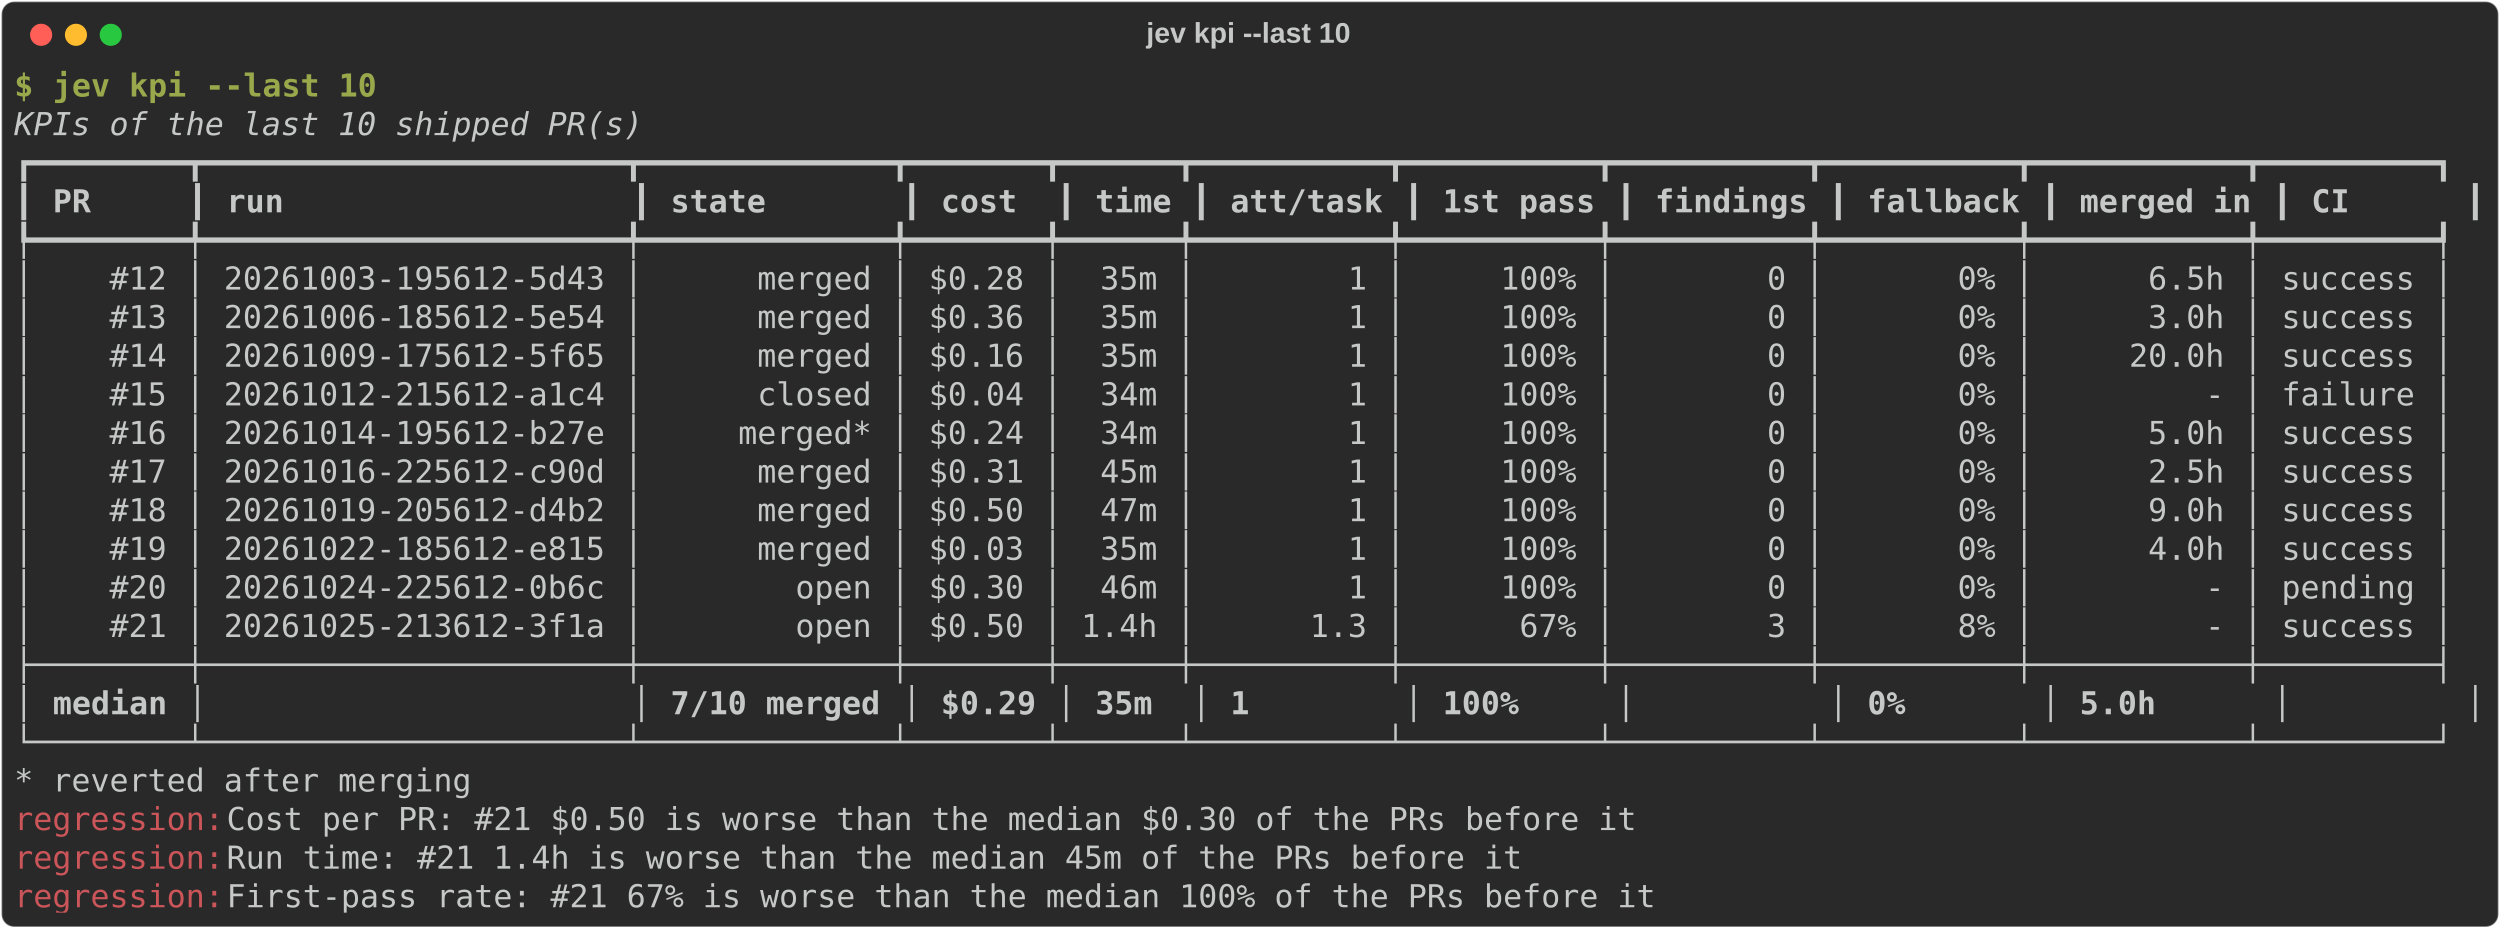
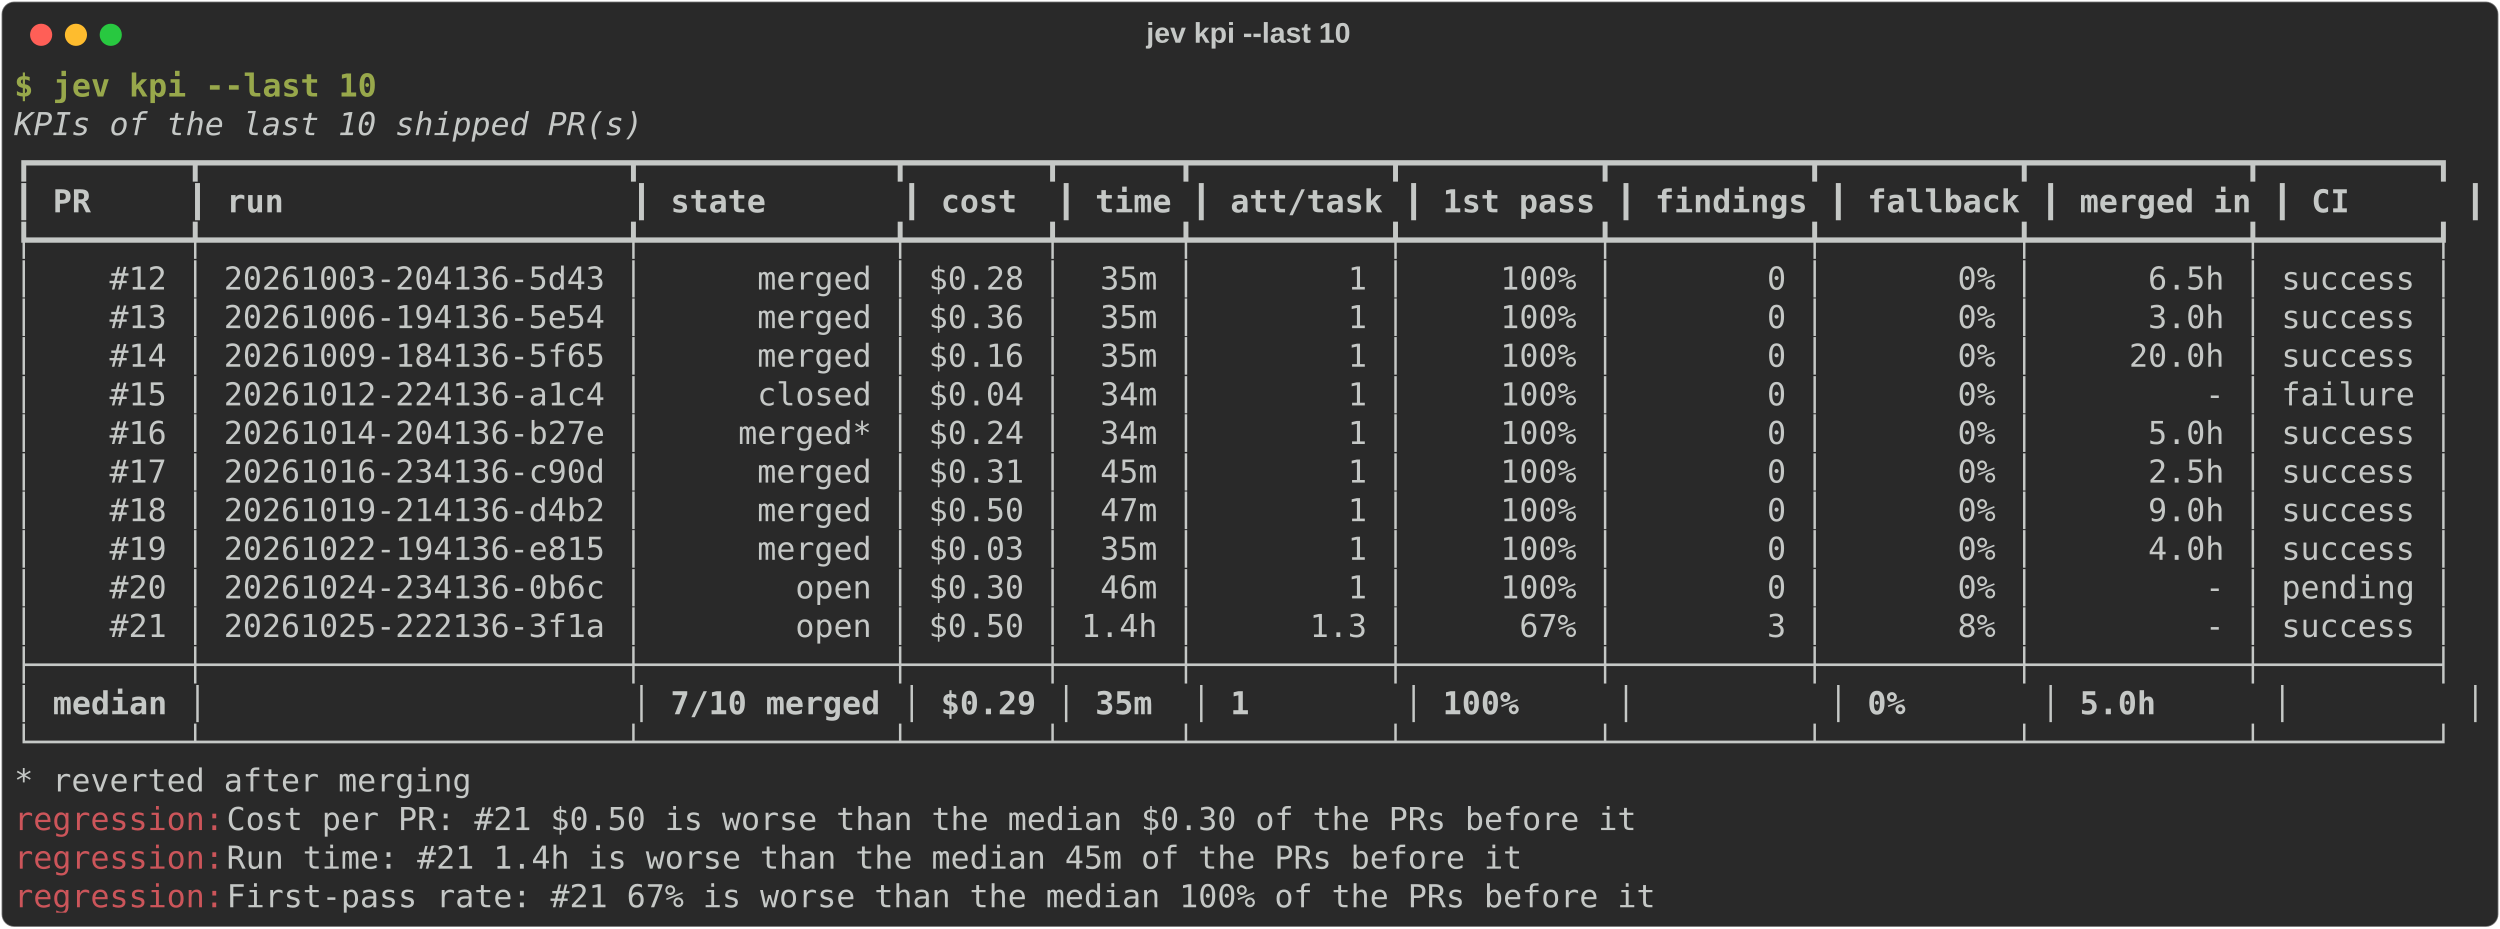
<svg xmlns="http://www.w3.org/2000/svg" class="rich-terminal" viewBox="0 0 1580 586.8">
  <style>

    @font-face {
        font-family: "Fira Code";
        src: local("FiraCode-Regular"),
                url("https://cdnjs.cloudflare.com/ajax/libs/firacode/6.2.0/woff2/FiraCode-Regular.woff2") format("woff2"),
                url("https://cdnjs.cloudflare.com/ajax/libs/firacode/6.2.0/woff/FiraCode-Regular.woff") format("woff");
        font-style: normal;
        font-weight: 400;
    }
    @font-face {
        font-family: "Fira Code";
        src: local("FiraCode-Bold"),
                url("https://cdnjs.cloudflare.com/ajax/libs/firacode/6.2.0/woff2/FiraCode-Bold.woff2") format("woff2"),
                url("https://cdnjs.cloudflare.com/ajax/libs/firacode/6.2.0/woff/FiraCode-Bold.woff") format("woff");
        font-style: bold;
        font-weight: 700;
    }

-     .terminal-2393133298-matrix {
+     .terminal-82202858-matrix {
        font-family: Fira Code, monospace;
        font-size: 20px;
        line-height: 24.4px;
        font-variant-east-asian: full-width;
    }

-     .terminal-2393133298-title {
+     .terminal-82202858-title {
        font-size: 18px;
        font-weight: bold;
        font-family: arial;
    }

-     .terminal-2393133298-r1 { fill: #98a84b;font-weight: bold }
- .terminal-2393133298-r2 { fill: #c5c8c6 }
- .terminal-2393133298-r3 { fill: #c5c8c6;font-style: italic; }
- .terminal-2393133298-r4 { fill: #c5c8c6;font-weight: bold }
- .terminal-2393133298-r5 { fill: #cc555a }
+     .terminal-82202858-r1 { fill: #98a84b;font-weight: bold }
+ .terminal-82202858-r2 { fill: #c5c8c6 }
+ .terminal-82202858-r3 { fill: #c5c8c6;font-style: italic; }
+ .terminal-82202858-r4 { fill: #c5c8c6;font-weight: bold }
+ .terminal-82202858-r5 { fill: #cc555a }
    </style>
  <defs>
-     <clipPath id="terminal-2393133298-clip-terminal">
+     <clipPath id="terminal-82202858-clip-terminal">
      <rect x="0" y="0" width="1560.6" height="535.8" />
    </clipPath>
-     <clipPath id="terminal-2393133298-line-0">
+     <clipPath id="terminal-82202858-line-0">
      <rect x="0" y="1.5" width="1561.6" height="24.65" />
    </clipPath>
-     <clipPath id="terminal-2393133298-line-1">
+     <clipPath id="terminal-82202858-line-1">
      <rect x="0" y="25.9" width="1561.6" height="24.65" />
    </clipPath>
-     <clipPath id="terminal-2393133298-line-2">
+     <clipPath id="terminal-82202858-line-2">
      <rect x="0" y="50.3" width="1561.6" height="24.65" />
    </clipPath>
-     <clipPath id="terminal-2393133298-line-3">
+     <clipPath id="terminal-82202858-line-3">
      <rect x="0" y="74.7" width="1561.6" height="24.65" />
    </clipPath>
-     <clipPath id="terminal-2393133298-line-4">
+     <clipPath id="terminal-82202858-line-4">
      <rect x="0" y="99.1" width="1561.6" height="24.65" />
    </clipPath>
-     <clipPath id="terminal-2393133298-line-5">
+     <clipPath id="terminal-82202858-line-5">
      <rect x="0" y="123.5" width="1561.6" height="24.65" />
    </clipPath>
-     <clipPath id="terminal-2393133298-line-6">
+     <clipPath id="terminal-82202858-line-6">
      <rect x="0" y="147.9" width="1561.6" height="24.65" />
    </clipPath>
-     <clipPath id="terminal-2393133298-line-7">
+     <clipPath id="terminal-82202858-line-7">
      <rect x="0" y="172.3" width="1561.6" height="24.65" />
    </clipPath>
-     <clipPath id="terminal-2393133298-line-8">
+     <clipPath id="terminal-82202858-line-8">
      <rect x="0" y="196.7" width="1561.6" height="24.65" />
    </clipPath>
-     <clipPath id="terminal-2393133298-line-9">
+     <clipPath id="terminal-82202858-line-9">
      <rect x="0" y="221.1" width="1561.6" height="24.65" />
    </clipPath>
-     <clipPath id="terminal-2393133298-line-10">
+     <clipPath id="terminal-82202858-line-10">
      <rect x="0" y="245.5" width="1561.6" height="24.65" />
    </clipPath>
-     <clipPath id="terminal-2393133298-line-11">
+     <clipPath id="terminal-82202858-line-11">
      <rect x="0" y="269.9" width="1561.6" height="24.65" />
    </clipPath>
-     <clipPath id="terminal-2393133298-line-12">
+     <clipPath id="terminal-82202858-line-12">
      <rect x="0" y="294.3" width="1561.6" height="24.65" />
    </clipPath>
-     <clipPath id="terminal-2393133298-line-13">
+     <clipPath id="terminal-82202858-line-13">
      <rect x="0" y="318.7" width="1561.6" height="24.65" />
    </clipPath>
-     <clipPath id="terminal-2393133298-line-14">
+     <clipPath id="terminal-82202858-line-14">
      <rect x="0" y="343.1" width="1561.6" height="24.65" />
    </clipPath>
-     <clipPath id="terminal-2393133298-line-15">
+     <clipPath id="terminal-82202858-line-15">
      <rect x="0" y="367.5" width="1561.6" height="24.65" />
    </clipPath>
-     <clipPath id="terminal-2393133298-line-16">
+     <clipPath id="terminal-82202858-line-16">
      <rect x="0" y="391.9" width="1561.6" height="24.65" />
    </clipPath>
-     <clipPath id="terminal-2393133298-line-17">
+     <clipPath id="terminal-82202858-line-17">
      <rect x="0" y="416.3" width="1561.6" height="24.65" />
    </clipPath>
-     <clipPath id="terminal-2393133298-line-18">
+     <clipPath id="terminal-82202858-line-18">
      <rect x="0" y="440.7" width="1561.6" height="24.65" />
    </clipPath>
-     <clipPath id="terminal-2393133298-line-19">
+     <clipPath id="terminal-82202858-line-19">
      <rect x="0" y="465.1" width="1561.6" height="24.65" />
    </clipPath>
-     <clipPath id="terminal-2393133298-line-20">
+     <clipPath id="terminal-82202858-line-20">
      <rect x="0" y="489.5" width="1561.6" height="24.65" />
    </clipPath>
  </defs>
  <rect fill="#292929" stroke="rgba(255,255,255,0.35)" stroke-width="1" x="1" y="1" width="1578" height="584.8" rx="8" />
-   <text class="terminal-2393133298-title" fill="#c5c8c6" text-anchor="middle" x="789" y="27">jev kpi --last 10</text>
+   <text class="terminal-82202858-title" fill="#c5c8c6" text-anchor="middle" x="789" y="27">jev kpi --last 10</text>
  <g transform="translate(26,22)">
    <circle cx="0" cy="0" r="7" fill="#ff5f57" />
    <circle cx="22" cy="0" r="7" fill="#febc2e" />
    <circle cx="44" cy="0" r="7" fill="#28c840" />
  </g>
-   <g transform="translate(9, 41)" clip-path="url(#terminal-2393133298-clip-terminal)">
-     <g class="terminal-2393133298-matrix">
-       <text class="terminal-2393133298-r1" x="0" y="20" textLength="24.4" clip-path="url(#terminal-2393133298-line-0)">$ </text>
-       <text class="terminal-2393133298-r1" x="24.4" y="20" textLength="207.4" clip-path="url(#terminal-2393133298-line-0)">jev kpi --last 10</text>
-       <text class="terminal-2393133298-r2" x="1561.6" y="20" textLength="12.2" clip-path="url(#terminal-2393133298-line-0)">
- </text>
-       <text class="terminal-2393133298-r3" x="0" y="44.4" textLength="1561.6" clip-path="url(#terminal-2393133298-line-1)">                                               KPIs of the last 10 shipped PR(s)                                                </text>
-       <text class="terminal-2393133298-r2" x="1561.6" y="44.4" textLength="12.2" clip-path="url(#terminal-2393133298-line-1)">
- </text>
-       <text class="terminal-2393133298-r2" x="0" y="68.8" textLength="1561.6" clip-path="url(#terminal-2393133298-line-2)">┏━━━━━━━━┳━━━━━━━━━━━━━━━━━━━━━━┳━━━━━━━━━━━━━┳━━━━━━━┳━━━━━━┳━━━━━━━━━━┳━━━━━━━━━━┳━━━━━━━━━━┳━━━━━━━━━━┳━━━━━━━━━━━┳━━━━━━━━━┓</text>
-       <text class="terminal-2393133298-r2" x="1561.6" y="68.8" textLength="12.2" clip-path="url(#terminal-2393133298-line-2)">
- </text>
-       <text class="terminal-2393133298-r2" x="0" y="93.2" textLength="12.2" clip-path="url(#terminal-2393133298-line-3)">┃</text>
-       <text class="terminal-2393133298-r4" x="24.4" y="93.2" textLength="73.2" clip-path="url(#terminal-2393133298-line-3)">    PR</text>
-       <text class="terminal-2393133298-r2" x="109.8" y="93.2" textLength="12.2" clip-path="url(#terminal-2393133298-line-3)">┃</text>
-       <text class="terminal-2393133298-r4" x="134.2" y="93.2" textLength="244" clip-path="url(#terminal-2393133298-line-3)">run                 </text>
-       <text class="terminal-2393133298-r2" x="390.4" y="93.2" textLength="12.2" clip-path="url(#terminal-2393133298-line-3)">┃</text>
-       <text class="terminal-2393133298-r4" x="414.8" y="93.2" textLength="134.2" clip-path="url(#terminal-2393133298-line-3)">      state</text>
-       <text class="terminal-2393133298-r2" x="561.2" y="93.2" textLength="12.2" clip-path="url(#terminal-2393133298-line-3)">┃</text>
-       <text class="terminal-2393133298-r4" x="585.6" y="93.2" textLength="61" clip-path="url(#terminal-2393133298-line-3)"> cost</text>
-       <text class="terminal-2393133298-r2" x="658.8" y="93.2" textLength="12.2" clip-path="url(#terminal-2393133298-line-3)">┃</text>
-       <text class="terminal-2393133298-r4" x="683.2" y="93.2" textLength="48.8" clip-path="url(#terminal-2393133298-line-3)">time</text>
-       <text class="terminal-2393133298-r2" x="744.2" y="93.2" textLength="12.2" clip-path="url(#terminal-2393133298-line-3)">┃</text>
-       <text class="terminal-2393133298-r4" x="768.6" y="93.2" textLength="97.6" clip-path="url(#terminal-2393133298-line-3)">att/task</text>
-       <text class="terminal-2393133298-r2" x="878.4" y="93.2" textLength="12.2" clip-path="url(#terminal-2393133298-line-3)">┃</text>
-       <text class="terminal-2393133298-r4" x="902.8" y="93.2" textLength="97.6" clip-path="url(#terminal-2393133298-line-3)">1st pass</text>
-       <text class="terminal-2393133298-r2" x="1012.6" y="93.2" textLength="12.2" clip-path="url(#terminal-2393133298-line-3)">┃</text>
-       <text class="terminal-2393133298-r4" x="1037" y="93.2" textLength="97.6" clip-path="url(#terminal-2393133298-line-3)">findings</text>
-       <text class="terminal-2393133298-r2" x="1146.8" y="93.2" textLength="12.2" clip-path="url(#terminal-2393133298-line-3)">┃</text>
-       <text class="terminal-2393133298-r4" x="1171.2" y="93.2" textLength="97.6" clip-path="url(#terminal-2393133298-line-3)">fallback</text>
-       <text class="terminal-2393133298-r2" x="1281" y="93.2" textLength="12.2" clip-path="url(#terminal-2393133298-line-3)">┃</text>
-       <text class="terminal-2393133298-r4" x="1305.4" y="93.2" textLength="109.8" clip-path="url(#terminal-2393133298-line-3)">merged in</text>
-       <text class="terminal-2393133298-r2" x="1427.4" y="93.2" textLength="12.2" clip-path="url(#terminal-2393133298-line-3)">┃</text>
-       <text class="terminal-2393133298-r4" x="1451.8" y="93.2" textLength="85.4" clip-path="url(#terminal-2393133298-line-3)">     CI</text>
-       <text class="terminal-2393133298-r2" x="1549.4" y="93.2" textLength="12.2" clip-path="url(#terminal-2393133298-line-3)">┃</text>
-       <text class="terminal-2393133298-r2" x="1561.6" y="93.2" textLength="12.2" clip-path="url(#terminal-2393133298-line-3)">
- </text>
-       <text class="terminal-2393133298-r2" x="0" y="117.6" textLength="1561.6" clip-path="url(#terminal-2393133298-line-4)">┡━━━━━━━━╇━━━━━━━━━━━━━━━━━━━━━━╇━━━━━━━━━━━━━╇━━━━━━━╇━━━━━━╇━━━━━━━━━━╇━━━━━━━━━━╇━━━━━━━━━━╇━━━━━━━━━━╇━━━━━━━━━━━╇━━━━━━━━━┩</text>
-       <text class="terminal-2393133298-r2" x="1561.6" y="117.6" textLength="12.2" clip-path="url(#terminal-2393133298-line-4)">
- </text>
-       <text class="terminal-2393133298-r2" x="0" y="142" textLength="1561.6" clip-path="url(#terminal-2393133298-line-5)">│    #12 │ 20261003-195612-5d43 │      merged │ $0.28 │  35m │        1 │     100% │        0 │       0% │      6.5h │ success │</text>
-       <text class="terminal-2393133298-r2" x="1561.6" y="142" textLength="12.2" clip-path="url(#terminal-2393133298-line-5)">
- </text>
-       <text class="terminal-2393133298-r2" x="0" y="166.4" textLength="1561.6" clip-path="url(#terminal-2393133298-line-6)">│    #13 │ 20261006-185612-5e54 │      merged │ $0.36 │  35m │        1 │     100% │        0 │       0% │      3.0h │ success │</text>
-       <text class="terminal-2393133298-r2" x="1561.6" y="166.4" textLength="12.2" clip-path="url(#terminal-2393133298-line-6)">
- </text>
-       <text class="terminal-2393133298-r2" x="0" y="190.8" textLength="1561.6" clip-path="url(#terminal-2393133298-line-7)">│    #14 │ 20261009-175612-5f65 │      merged │ $0.16 │  35m │        1 │     100% │        0 │       0% │     20.0h │ success │</text>
-       <text class="terminal-2393133298-r2" x="1561.6" y="190.8" textLength="12.2" clip-path="url(#terminal-2393133298-line-7)">
- </text>
-       <text class="terminal-2393133298-r2" x="0" y="215.2" textLength="1561.6" clip-path="url(#terminal-2393133298-line-8)">│    #15 │ 20261012-215612-a1c4 │      closed │ $0.04 │  34m │        1 │     100% │        0 │       0% │         - │ failure │</text>
-       <text class="terminal-2393133298-r2" x="1561.6" y="215.2" textLength="12.2" clip-path="url(#terminal-2393133298-line-8)">
- </text>
-       <text class="terminal-2393133298-r2" x="0" y="239.6" textLength="1561.6" clip-path="url(#terminal-2393133298-line-9)">│    #16 │ 20261014-195612-b27e │     merged* │ $0.24 │  34m │        1 │     100% │        0 │       0% │      5.0h │ success │</text>
-       <text class="terminal-2393133298-r2" x="1561.6" y="239.6" textLength="12.2" clip-path="url(#terminal-2393133298-line-9)">
- </text>
-       <text class="terminal-2393133298-r2" x="0" y="264" textLength="1561.6" clip-path="url(#terminal-2393133298-line-10)">│    #17 │ 20261016-225612-c90d │      merged │ $0.31 │  45m │        1 │     100% │        0 │       0% │      2.5h │ success │</text>
-       <text class="terminal-2393133298-r2" x="1561.6" y="264" textLength="12.2" clip-path="url(#terminal-2393133298-line-10)">
- </text>
-       <text class="terminal-2393133298-r2" x="0" y="288.4" textLength="1561.6" clip-path="url(#terminal-2393133298-line-11)">│    #18 │ 20261019-205612-d4b2 │      merged │ $0.50 │  47m │        1 │     100% │        0 │       0% │      9.0h │ success │</text>
-       <text class="terminal-2393133298-r2" x="1561.6" y="288.4" textLength="12.2" clip-path="url(#terminal-2393133298-line-11)">
- </text>
-       <text class="terminal-2393133298-r2" x="0" y="312.8" textLength="1561.6" clip-path="url(#terminal-2393133298-line-12)">│    #19 │ 20261022-185612-e815 │      merged │ $0.03 │  35m │        1 │     100% │        0 │       0% │      4.0h │ success │</text>
-       <text class="terminal-2393133298-r2" x="1561.6" y="312.8" textLength="12.2" clip-path="url(#terminal-2393133298-line-12)">
- </text>
-       <text class="terminal-2393133298-r2" x="0" y="337.2" textLength="1561.6" clip-path="url(#terminal-2393133298-line-13)">│    #20 │ 20261024-225612-0b6c │        open │ $0.30 │  46m │        1 │     100% │        0 │       0% │         - │ pending │</text>
-       <text class="terminal-2393133298-r2" x="1561.6" y="337.2" textLength="12.2" clip-path="url(#terminal-2393133298-line-13)">
- </text>
-       <text class="terminal-2393133298-r2" x="0" y="361.6" textLength="1561.6" clip-path="url(#terminal-2393133298-line-14)">│    #21 │ 20261025-213612-3f1a │        open │ $0.50 │ 1.4h │      1.3 │      67% │        3 │       8% │         - │ success │</text>
-       <text class="terminal-2393133298-r2" x="1561.6" y="361.6" textLength="12.2" clip-path="url(#terminal-2393133298-line-14)">
- </text>
-       <text class="terminal-2393133298-r2" x="0" y="386" textLength="1561.6" clip-path="url(#terminal-2393133298-line-15)">├────────┼──────────────────────┼─────────────┼───────┼──────┼──────────┼──────────┼──────────┼──────────┼───────────┼─────────┤</text>
-       <text class="terminal-2393133298-r2" x="1561.6" y="386" textLength="12.2" clip-path="url(#terminal-2393133298-line-15)">
- </text>
-       <text class="terminal-2393133298-r2" x="0" y="410.4" textLength="12.2" clip-path="url(#terminal-2393133298-line-16)">│</text>
-       <text class="terminal-2393133298-r4" x="24.4" y="410.4" textLength="73.2" clip-path="url(#terminal-2393133298-line-16)">median</text>
-       <text class="terminal-2393133298-r2" x="109.8" y="410.4" textLength="12.2" clip-path="url(#terminal-2393133298-line-16)">│</text>
-       <text class="terminal-2393133298-r2" x="390.4" y="410.4" textLength="12.2" clip-path="url(#terminal-2393133298-line-16)">│</text>
-       <text class="terminal-2393133298-r4" x="414.8" y="410.4" textLength="134.2" clip-path="url(#terminal-2393133298-line-16)">7/10 merged</text>
-       <text class="terminal-2393133298-r2" x="561.2" y="410.4" textLength="12.2" clip-path="url(#terminal-2393133298-line-16)">│</text>
-       <text class="terminal-2393133298-r4" x="585.6" y="410.4" textLength="61" clip-path="url(#terminal-2393133298-line-16)">$0.29</text>
-       <text class="terminal-2393133298-r2" x="658.8" y="410.4" textLength="12.2" clip-path="url(#terminal-2393133298-line-16)">│</text>
-       <text class="terminal-2393133298-r4" x="683.2" y="410.4" textLength="48.8" clip-path="url(#terminal-2393133298-line-16)"> 35m</text>
-       <text class="terminal-2393133298-r2" x="744.2" y="410.4" textLength="12.2" clip-path="url(#terminal-2393133298-line-16)">│</text>
-       <text class="terminal-2393133298-r4" x="768.6" y="410.4" textLength="97.6" clip-path="url(#terminal-2393133298-line-16)">       1</text>
-       <text class="terminal-2393133298-r2" x="878.4" y="410.4" textLength="12.2" clip-path="url(#terminal-2393133298-line-16)">│</text>
-       <text class="terminal-2393133298-r4" x="902.8" y="410.4" textLength="97.6" clip-path="url(#terminal-2393133298-line-16)">    100%</text>
-       <text class="terminal-2393133298-r2" x="1012.6" y="410.4" textLength="12.2" clip-path="url(#terminal-2393133298-line-16)">│</text>
-       <text class="terminal-2393133298-r2" x="1146.8" y="410.4" textLength="12.2" clip-path="url(#terminal-2393133298-line-16)">│</text>
-       <text class="terminal-2393133298-r4" x="1171.2" y="410.4" textLength="97.6" clip-path="url(#terminal-2393133298-line-16)">      0%</text>
-       <text class="terminal-2393133298-r2" x="1281" y="410.4" textLength="12.2" clip-path="url(#terminal-2393133298-line-16)">│</text>
-       <text class="terminal-2393133298-r4" x="1305.4" y="410.4" textLength="109.8" clip-path="url(#terminal-2393133298-line-16)">     5.0h</text>
-       <text class="terminal-2393133298-r2" x="1427.4" y="410.4" textLength="12.2" clip-path="url(#terminal-2393133298-line-16)">│</text>
-       <text class="terminal-2393133298-r2" x="1549.4" y="410.4" textLength="12.2" clip-path="url(#terminal-2393133298-line-16)">│</text>
-       <text class="terminal-2393133298-r2" x="1561.6" y="410.4" textLength="12.2" clip-path="url(#terminal-2393133298-line-16)">
- </text>
-       <text class="terminal-2393133298-r2" x="0" y="434.8" textLength="1561.6" clip-path="url(#terminal-2393133298-line-17)">└────────┴──────────────────────┴─────────────┴───────┴──────┴──────────┴──────────┴──────────┴──────────┴───────────┴─────────┘</text>
-       <text class="terminal-2393133298-r2" x="1561.6" y="434.8" textLength="12.2" clip-path="url(#terminal-2393133298-line-17)">
- </text>
-       <text class="terminal-2393133298-r2" x="0" y="459.2" textLength="292.8" clip-path="url(#terminal-2393133298-line-18)">* reverted after merging</text>
-       <text class="terminal-2393133298-r2" x="1561.6" y="459.2" textLength="12.2" clip-path="url(#terminal-2393133298-line-18)">
- </text>
-       <text class="terminal-2393133298-r5" x="0" y="483.6" textLength="134.2" clip-path="url(#terminal-2393133298-line-19)">regression:</text>
-       <text class="terminal-2393133298-r2" x="134.2" y="483.6" textLength="915" clip-path="url(#terminal-2393133298-line-19)"> Cost per PR: #21 $0.50 is worse than the median $0.30 of the PRs before it</text>
-       <text class="terminal-2393133298-r2" x="1561.6" y="483.6" textLength="12.2" clip-path="url(#terminal-2393133298-line-19)">
- </text>
-       <text class="terminal-2393133298-r5" x="0" y="508" textLength="134.2" clip-path="url(#terminal-2393133298-line-20)">regression:</text>
-       <text class="terminal-2393133298-r2" x="134.2" y="508" textLength="841.8" clip-path="url(#terminal-2393133298-line-20)"> Run time: #21 1.4h is worse than the median 45m of the PRs before it</text>
-       <text class="terminal-2393133298-r2" x="1561.6" y="508" textLength="12.2" clip-path="url(#terminal-2393133298-line-20)">
- </text>
-       <text class="terminal-2393133298-r5" x="0" y="532.4" textLength="134.2" clip-path="url(#terminal-2393133298-line-21)">regression:</text>
-       <text class="terminal-2393133298-r2" x="134.2" y="532.4" textLength="927.2" clip-path="url(#terminal-2393133298-line-21)"> First-pass rate: #21 67% is worse than the median 100% of the PRs before it</text>
-       <text class="terminal-2393133298-r2" x="1561.6" y="532.4" textLength="12.2" clip-path="url(#terminal-2393133298-line-21)">
+   <g transform="translate(9, 41)" clip-path="url(#terminal-82202858-clip-terminal)">
+     <g class="terminal-82202858-matrix">
+       <text class="terminal-82202858-r1" x="0" y="20" textLength="24.4" clip-path="url(#terminal-82202858-line-0)">$ </text>
+       <text class="terminal-82202858-r1" x="24.4" y="20" textLength="207.4" clip-path="url(#terminal-82202858-line-0)">jev kpi --last 10</text>
+       <text class="terminal-82202858-r2" x="1561.6" y="20" textLength="12.2" clip-path="url(#terminal-82202858-line-0)">
+ </text>
+       <text class="terminal-82202858-r3" x="0" y="44.4" textLength="1561.6" clip-path="url(#terminal-82202858-line-1)">                                               KPIs of the last 10 shipped PR(s)                                                </text>
+       <text class="terminal-82202858-r2" x="1561.6" y="44.4" textLength="12.2" clip-path="url(#terminal-82202858-line-1)">
+ </text>
+       <text class="terminal-82202858-r2" x="0" y="68.8" textLength="1561.6" clip-path="url(#terminal-82202858-line-2)">┏━━━━━━━━┳━━━━━━━━━━━━━━━━━━━━━━┳━━━━━━━━━━━━━┳━━━━━━━┳━━━━━━┳━━━━━━━━━━┳━━━━━━━━━━┳━━━━━━━━━━┳━━━━━━━━━━┳━━━━━━━━━━━┳━━━━━━━━━┓</text>
+       <text class="terminal-82202858-r2" x="1561.6" y="68.8" textLength="12.2" clip-path="url(#terminal-82202858-line-2)">
+ </text>
+       <text class="terminal-82202858-r2" x="0" y="93.2" textLength="12.2" clip-path="url(#terminal-82202858-line-3)">┃</text>
+       <text class="terminal-82202858-r4" x="24.4" y="93.2" textLength="73.2" clip-path="url(#terminal-82202858-line-3)">    PR</text>
+       <text class="terminal-82202858-r2" x="109.8" y="93.2" textLength="12.2" clip-path="url(#terminal-82202858-line-3)">┃</text>
+       <text class="terminal-82202858-r4" x="134.2" y="93.2" textLength="244" clip-path="url(#terminal-82202858-line-3)">run                 </text>
+       <text class="terminal-82202858-r2" x="390.4" y="93.2" textLength="12.2" clip-path="url(#terminal-82202858-line-3)">┃</text>
+       <text class="terminal-82202858-r4" x="414.8" y="93.2" textLength="134.2" clip-path="url(#terminal-82202858-line-3)">      state</text>
+       <text class="terminal-82202858-r2" x="561.2" y="93.2" textLength="12.2" clip-path="url(#terminal-82202858-line-3)">┃</text>
+       <text class="terminal-82202858-r4" x="585.6" y="93.2" textLength="61" clip-path="url(#terminal-82202858-line-3)"> cost</text>
+       <text class="terminal-82202858-r2" x="658.8" y="93.2" textLength="12.2" clip-path="url(#terminal-82202858-line-3)">┃</text>
+       <text class="terminal-82202858-r4" x="683.2" y="93.2" textLength="48.8" clip-path="url(#terminal-82202858-line-3)">time</text>
+       <text class="terminal-82202858-r2" x="744.2" y="93.2" textLength="12.2" clip-path="url(#terminal-82202858-line-3)">┃</text>
+       <text class="terminal-82202858-r4" x="768.6" y="93.2" textLength="97.6" clip-path="url(#terminal-82202858-line-3)">att/task</text>
+       <text class="terminal-82202858-r2" x="878.4" y="93.2" textLength="12.2" clip-path="url(#terminal-82202858-line-3)">┃</text>
+       <text class="terminal-82202858-r4" x="902.8" y="93.2" textLength="97.6" clip-path="url(#terminal-82202858-line-3)">1st pass</text>
+       <text class="terminal-82202858-r2" x="1012.6" y="93.2" textLength="12.2" clip-path="url(#terminal-82202858-line-3)">┃</text>
+       <text class="terminal-82202858-r4" x="1037" y="93.2" textLength="97.6" clip-path="url(#terminal-82202858-line-3)">findings</text>
+       <text class="terminal-82202858-r2" x="1146.8" y="93.2" textLength="12.2" clip-path="url(#terminal-82202858-line-3)">┃</text>
+       <text class="terminal-82202858-r4" x="1171.2" y="93.2" textLength="97.6" clip-path="url(#terminal-82202858-line-3)">fallback</text>
+       <text class="terminal-82202858-r2" x="1281" y="93.2" textLength="12.2" clip-path="url(#terminal-82202858-line-3)">┃</text>
+       <text class="terminal-82202858-r4" x="1305.4" y="93.2" textLength="109.8" clip-path="url(#terminal-82202858-line-3)">merged in</text>
+       <text class="terminal-82202858-r2" x="1427.4" y="93.2" textLength="12.2" clip-path="url(#terminal-82202858-line-3)">┃</text>
+       <text class="terminal-82202858-r4" x="1451.8" y="93.2" textLength="85.4" clip-path="url(#terminal-82202858-line-3)">     CI</text>
+       <text class="terminal-82202858-r2" x="1549.4" y="93.2" textLength="12.2" clip-path="url(#terminal-82202858-line-3)">┃</text>
+       <text class="terminal-82202858-r2" x="1561.6" y="93.2" textLength="12.2" clip-path="url(#terminal-82202858-line-3)">
+ </text>
+       <text class="terminal-82202858-r2" x="0" y="117.6" textLength="1561.6" clip-path="url(#terminal-82202858-line-4)">┡━━━━━━━━╇━━━━━━━━━━━━━━━━━━━━━━╇━━━━━━━━━━━━━╇━━━━━━━╇━━━━━━╇━━━━━━━━━━╇━━━━━━━━━━╇━━━━━━━━━━╇━━━━━━━━━━╇━━━━━━━━━━━╇━━━━━━━━━┩</text>
+       <text class="terminal-82202858-r2" x="1561.6" y="117.6" textLength="12.2" clip-path="url(#terminal-82202858-line-4)">
+ </text>
+       <text class="terminal-82202858-r2" x="0" y="142" textLength="1561.6" clip-path="url(#terminal-82202858-line-5)">│    #12 │ 20261003-204136-5d43 │      merged │ $0.28 │  35m │        1 │     100% │        0 │       0% │      6.5h │ success │</text>
+       <text class="terminal-82202858-r2" x="1561.6" y="142" textLength="12.2" clip-path="url(#terminal-82202858-line-5)">
+ </text>
+       <text class="terminal-82202858-r2" x="0" y="166.4" textLength="1561.6" clip-path="url(#terminal-82202858-line-6)">│    #13 │ 20261006-194136-5e54 │      merged │ $0.36 │  35m │        1 │     100% │        0 │       0% │      3.0h │ success │</text>
+       <text class="terminal-82202858-r2" x="1561.6" y="166.4" textLength="12.2" clip-path="url(#terminal-82202858-line-6)">
+ </text>
+       <text class="terminal-82202858-r2" x="0" y="190.8" textLength="1561.6" clip-path="url(#terminal-82202858-line-7)">│    #14 │ 20261009-184136-5f65 │      merged │ $0.16 │  35m │        1 │     100% │        0 │       0% │     20.0h │ success │</text>
+       <text class="terminal-82202858-r2" x="1561.6" y="190.8" textLength="12.2" clip-path="url(#terminal-82202858-line-7)">
+ </text>
+       <text class="terminal-82202858-r2" x="0" y="215.2" textLength="1561.6" clip-path="url(#terminal-82202858-line-8)">│    #15 │ 20261012-224136-a1c4 │      closed │ $0.04 │  34m │        1 │     100% │        0 │       0% │         - │ failure │</text>
+       <text class="terminal-82202858-r2" x="1561.6" y="215.2" textLength="12.2" clip-path="url(#terminal-82202858-line-8)">
+ </text>
+       <text class="terminal-82202858-r2" x="0" y="239.6" textLength="1561.6" clip-path="url(#terminal-82202858-line-9)">│    #16 │ 20261014-204136-b27e │     merged* │ $0.24 │  34m │        1 │     100% │        0 │       0% │      5.0h │ success │</text>
+       <text class="terminal-82202858-r2" x="1561.6" y="239.6" textLength="12.2" clip-path="url(#terminal-82202858-line-9)">
+ </text>
+       <text class="terminal-82202858-r2" x="0" y="264" textLength="1561.6" clip-path="url(#terminal-82202858-line-10)">│    #17 │ 20261016-234136-c90d │      merged │ $0.31 │  45m │        1 │     100% │        0 │       0% │      2.5h │ success │</text>
+       <text class="terminal-82202858-r2" x="1561.6" y="264" textLength="12.2" clip-path="url(#terminal-82202858-line-10)">
+ </text>
+       <text class="terminal-82202858-r2" x="0" y="288.4" textLength="1561.6" clip-path="url(#terminal-82202858-line-11)">│    #18 │ 20261019-214136-d4b2 │      merged │ $0.50 │  47m │        1 │     100% │        0 │       0% │      9.0h │ success │</text>
+       <text class="terminal-82202858-r2" x="1561.6" y="288.4" textLength="12.2" clip-path="url(#terminal-82202858-line-11)">
+ </text>
+       <text class="terminal-82202858-r2" x="0" y="312.8" textLength="1561.6" clip-path="url(#terminal-82202858-line-12)">│    #19 │ 20261022-194136-e815 │      merged │ $0.03 │  35m │        1 │     100% │        0 │       0% │      4.0h │ success │</text>
+       <text class="terminal-82202858-r2" x="1561.6" y="312.8" textLength="12.2" clip-path="url(#terminal-82202858-line-12)">
+ </text>
+       <text class="terminal-82202858-r2" x="0" y="337.2" textLength="1561.6" clip-path="url(#terminal-82202858-line-13)">│    #20 │ 20261024-234136-0b6c │        open │ $0.30 │  46m │        1 │     100% │        0 │       0% │         - │ pending │</text>
+       <text class="terminal-82202858-r2" x="1561.6" y="337.2" textLength="12.2" clip-path="url(#terminal-82202858-line-13)">
+ </text>
+       <text class="terminal-82202858-r2" x="0" y="361.6" textLength="1561.6" clip-path="url(#terminal-82202858-line-14)">│    #21 │ 20261025-222136-3f1a │        open │ $0.50 │ 1.4h │      1.3 │      67% │        3 │       8% │         - │ success │</text>
+       <text class="terminal-82202858-r2" x="1561.6" y="361.6" textLength="12.2" clip-path="url(#terminal-82202858-line-14)">
+ </text>
+       <text class="terminal-82202858-r2" x="0" y="386" textLength="1561.6" clip-path="url(#terminal-82202858-line-15)">├────────┼──────────────────────┼─────────────┼───────┼──────┼──────────┼──────────┼──────────┼──────────┼───────────┼─────────┤</text>
+       <text class="terminal-82202858-r2" x="1561.6" y="386" textLength="12.2" clip-path="url(#terminal-82202858-line-15)">
+ </text>
+       <text class="terminal-82202858-r2" x="0" y="410.4" textLength="12.2" clip-path="url(#terminal-82202858-line-16)">│</text>
+       <text class="terminal-82202858-r4" x="24.4" y="410.4" textLength="73.2" clip-path="url(#terminal-82202858-line-16)">median</text>
+       <text class="terminal-82202858-r2" x="109.8" y="410.4" textLength="12.2" clip-path="url(#terminal-82202858-line-16)">│</text>
+       <text class="terminal-82202858-r2" x="390.4" y="410.4" textLength="12.2" clip-path="url(#terminal-82202858-line-16)">│</text>
+       <text class="terminal-82202858-r4" x="414.8" y="410.4" textLength="134.2" clip-path="url(#terminal-82202858-line-16)">7/10 merged</text>
+       <text class="terminal-82202858-r2" x="561.2" y="410.4" textLength="12.2" clip-path="url(#terminal-82202858-line-16)">│</text>
+       <text class="terminal-82202858-r4" x="585.6" y="410.4" textLength="61" clip-path="url(#terminal-82202858-line-16)">$0.29</text>
+       <text class="terminal-82202858-r2" x="658.8" y="410.4" textLength="12.2" clip-path="url(#terminal-82202858-line-16)">│</text>
+       <text class="terminal-82202858-r4" x="683.2" y="410.4" textLength="48.8" clip-path="url(#terminal-82202858-line-16)"> 35m</text>
+       <text class="terminal-82202858-r2" x="744.2" y="410.4" textLength="12.2" clip-path="url(#terminal-82202858-line-16)">│</text>
+       <text class="terminal-82202858-r4" x="768.6" y="410.4" textLength="97.6" clip-path="url(#terminal-82202858-line-16)">       1</text>
+       <text class="terminal-82202858-r2" x="878.4" y="410.4" textLength="12.2" clip-path="url(#terminal-82202858-line-16)">│</text>
+       <text class="terminal-82202858-r4" x="902.8" y="410.4" textLength="97.6" clip-path="url(#terminal-82202858-line-16)">    100%</text>
+       <text class="terminal-82202858-r2" x="1012.6" y="410.4" textLength="12.2" clip-path="url(#terminal-82202858-line-16)">│</text>
+       <text class="terminal-82202858-r2" x="1146.8" y="410.4" textLength="12.2" clip-path="url(#terminal-82202858-line-16)">│</text>
+       <text class="terminal-82202858-r4" x="1171.2" y="410.4" textLength="97.6" clip-path="url(#terminal-82202858-line-16)">      0%</text>
+       <text class="terminal-82202858-r2" x="1281" y="410.4" textLength="12.2" clip-path="url(#terminal-82202858-line-16)">│</text>
+       <text class="terminal-82202858-r4" x="1305.4" y="410.4" textLength="109.8" clip-path="url(#terminal-82202858-line-16)">     5.0h</text>
+       <text class="terminal-82202858-r2" x="1427.4" y="410.4" textLength="12.2" clip-path="url(#terminal-82202858-line-16)">│</text>
+       <text class="terminal-82202858-r2" x="1549.4" y="410.4" textLength="12.2" clip-path="url(#terminal-82202858-line-16)">│</text>
+       <text class="terminal-82202858-r2" x="1561.6" y="410.4" textLength="12.2" clip-path="url(#terminal-82202858-line-16)">
+ </text>
+       <text class="terminal-82202858-r2" x="0" y="434.8" textLength="1561.6" clip-path="url(#terminal-82202858-line-17)">└────────┴──────────────────────┴─────────────┴───────┴──────┴──────────┴──────────┴──────────┴──────────┴───────────┴─────────┘</text>
+       <text class="terminal-82202858-r2" x="1561.6" y="434.8" textLength="12.2" clip-path="url(#terminal-82202858-line-17)">
+ </text>
+       <text class="terminal-82202858-r2" x="0" y="459.2" textLength="292.8" clip-path="url(#terminal-82202858-line-18)">* reverted after merging</text>
+       <text class="terminal-82202858-r2" x="1561.6" y="459.2" textLength="12.2" clip-path="url(#terminal-82202858-line-18)">
+ </text>
+       <text class="terminal-82202858-r5" x="0" y="483.6" textLength="134.2" clip-path="url(#terminal-82202858-line-19)">regression:</text>
+       <text class="terminal-82202858-r2" x="134.2" y="483.6" textLength="915" clip-path="url(#terminal-82202858-line-19)"> Cost per PR: #21 $0.50 is worse than the median $0.30 of the PRs before it</text>
+       <text class="terminal-82202858-r2" x="1561.6" y="483.6" textLength="12.2" clip-path="url(#terminal-82202858-line-19)">
+ </text>
+       <text class="terminal-82202858-r5" x="0" y="508" textLength="134.2" clip-path="url(#terminal-82202858-line-20)">regression:</text>
+       <text class="terminal-82202858-r2" x="134.2" y="508" textLength="841.8" clip-path="url(#terminal-82202858-line-20)"> Run time: #21 1.4h is worse than the median 45m of the PRs before it</text>
+       <text class="terminal-82202858-r2" x="1561.6" y="508" textLength="12.2" clip-path="url(#terminal-82202858-line-20)">
+ </text>
+       <text class="terminal-82202858-r5" x="0" y="532.4" textLength="134.2" clip-path="url(#terminal-82202858-line-21)">regression:</text>
+       <text class="terminal-82202858-r2" x="134.2" y="532.4" textLength="927.2" clip-path="url(#terminal-82202858-line-21)"> First-pass rate: #21 67% is worse than the median 100% of the PRs before it</text>
+       <text class="terminal-82202858-r2" x="1561.6" y="532.4" textLength="12.2" clip-path="url(#terminal-82202858-line-21)">
</text>
    </g>
  </g>
</svg>
